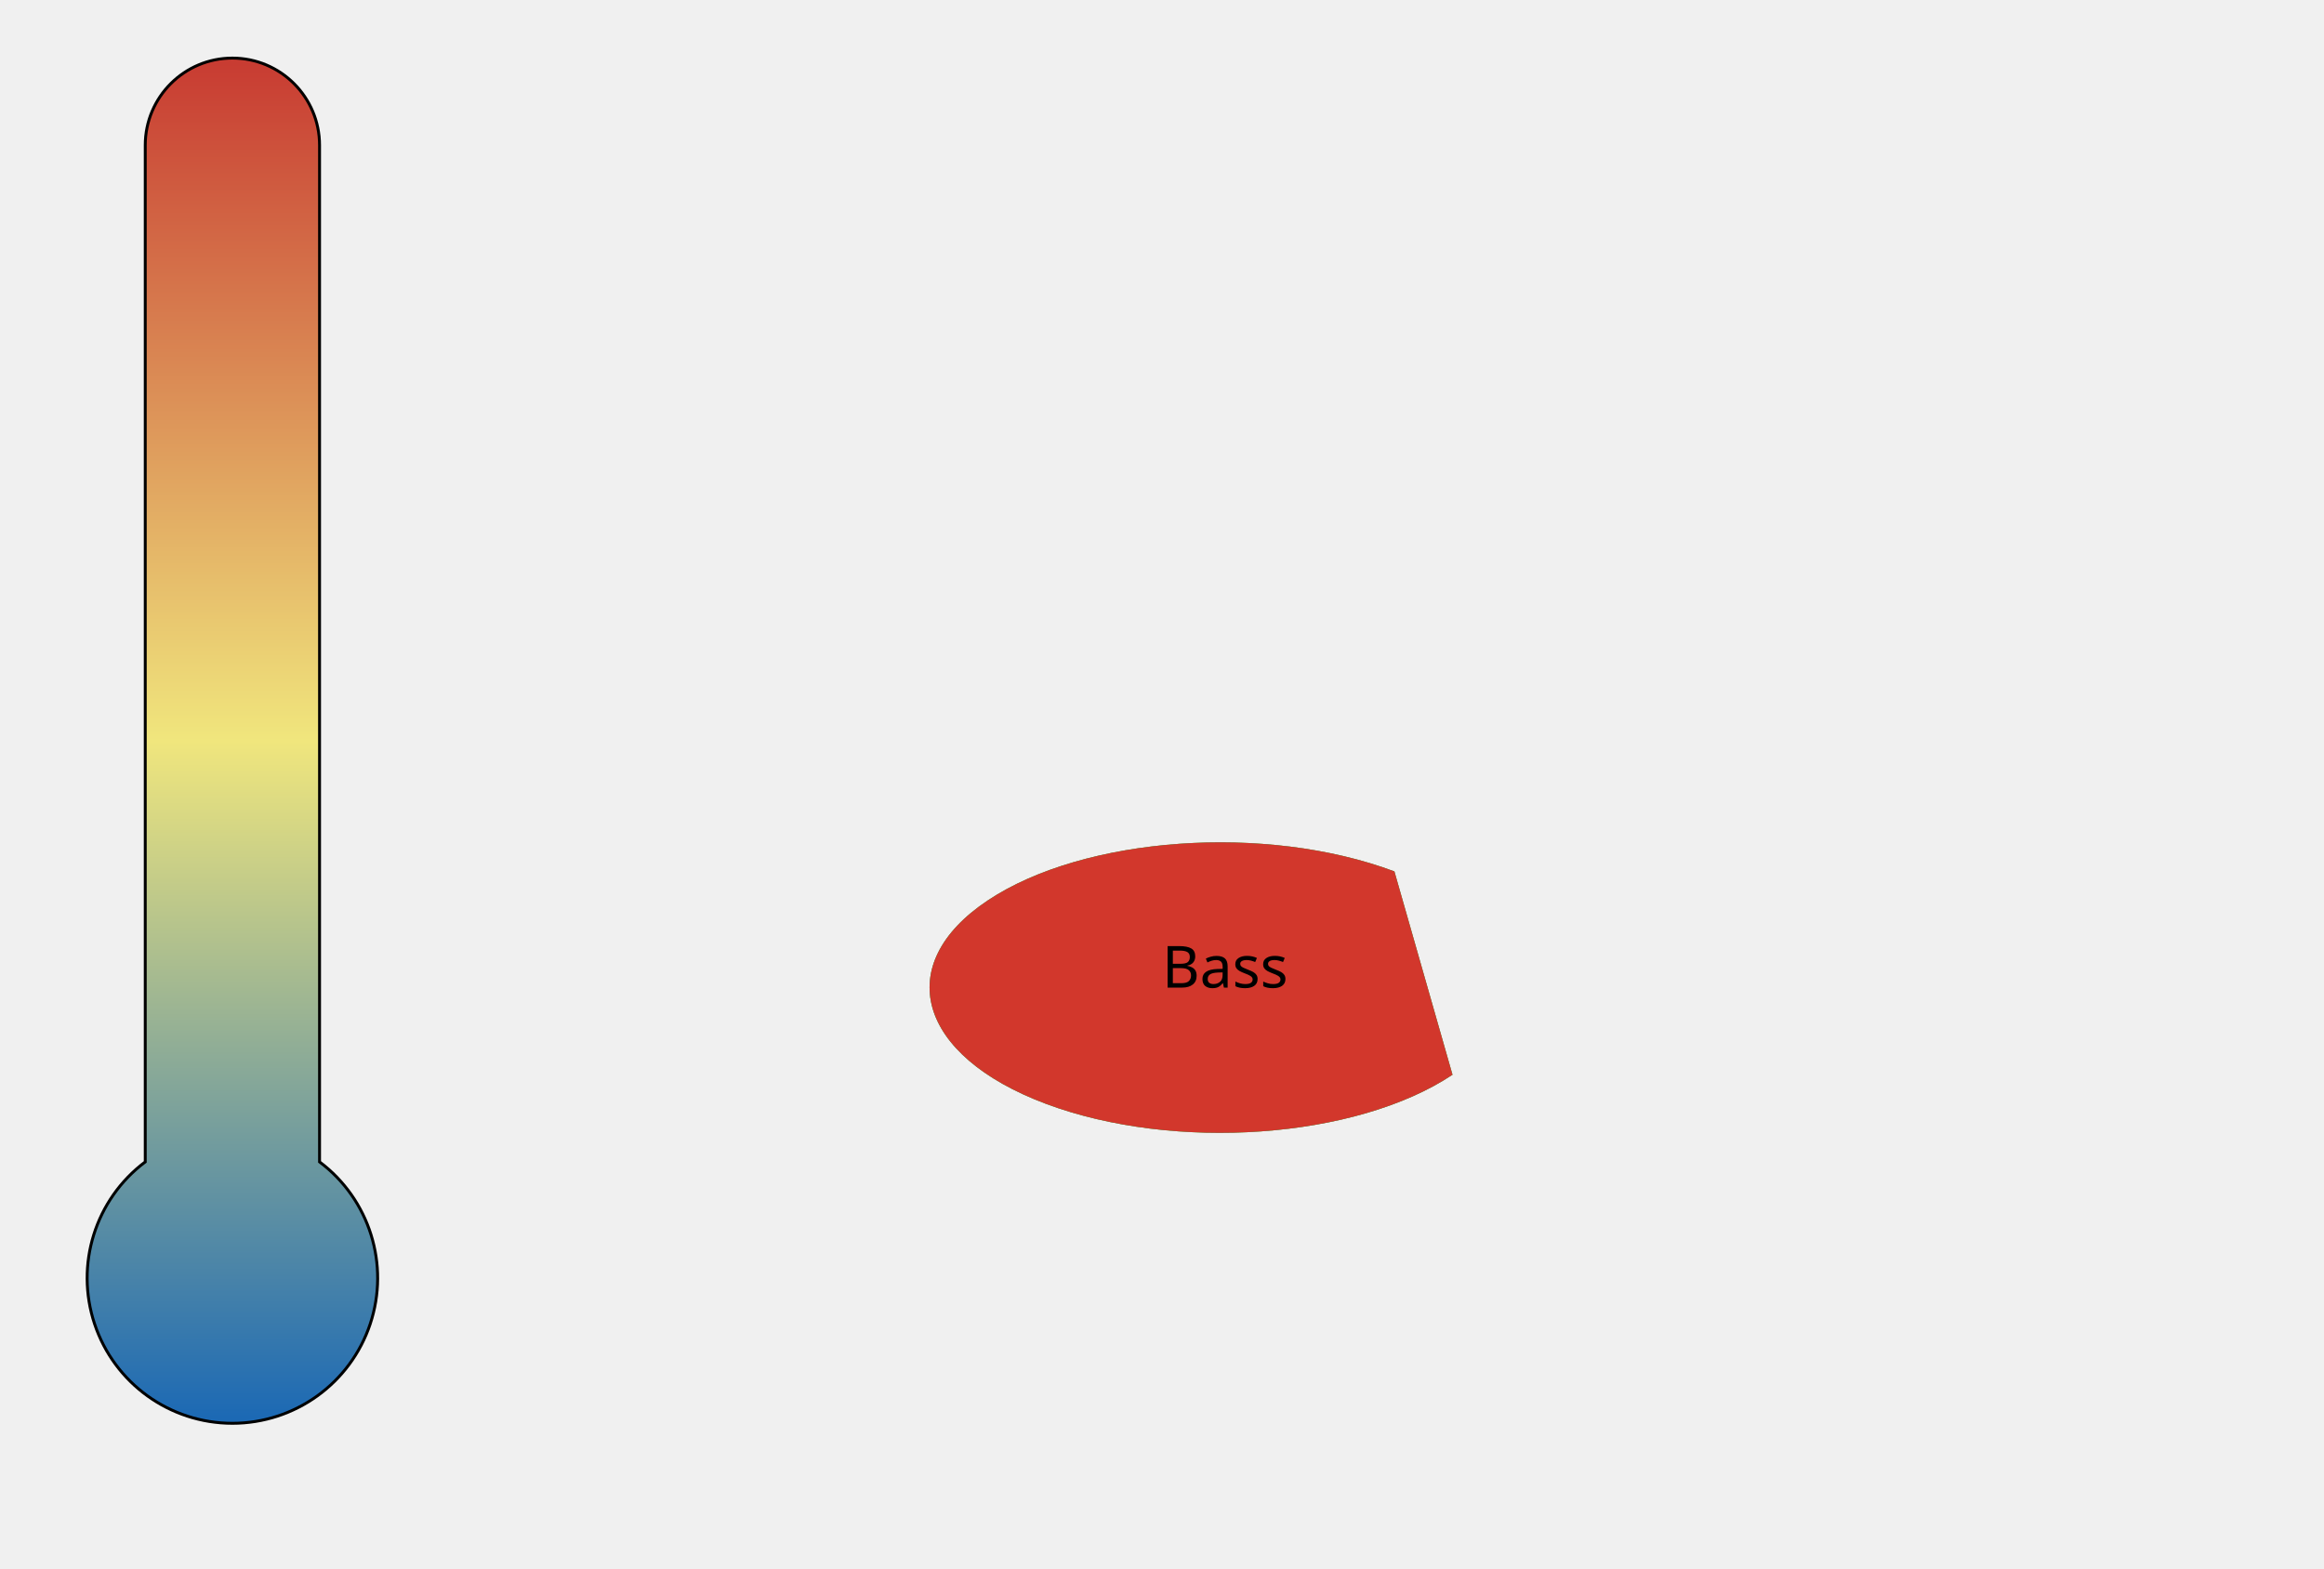
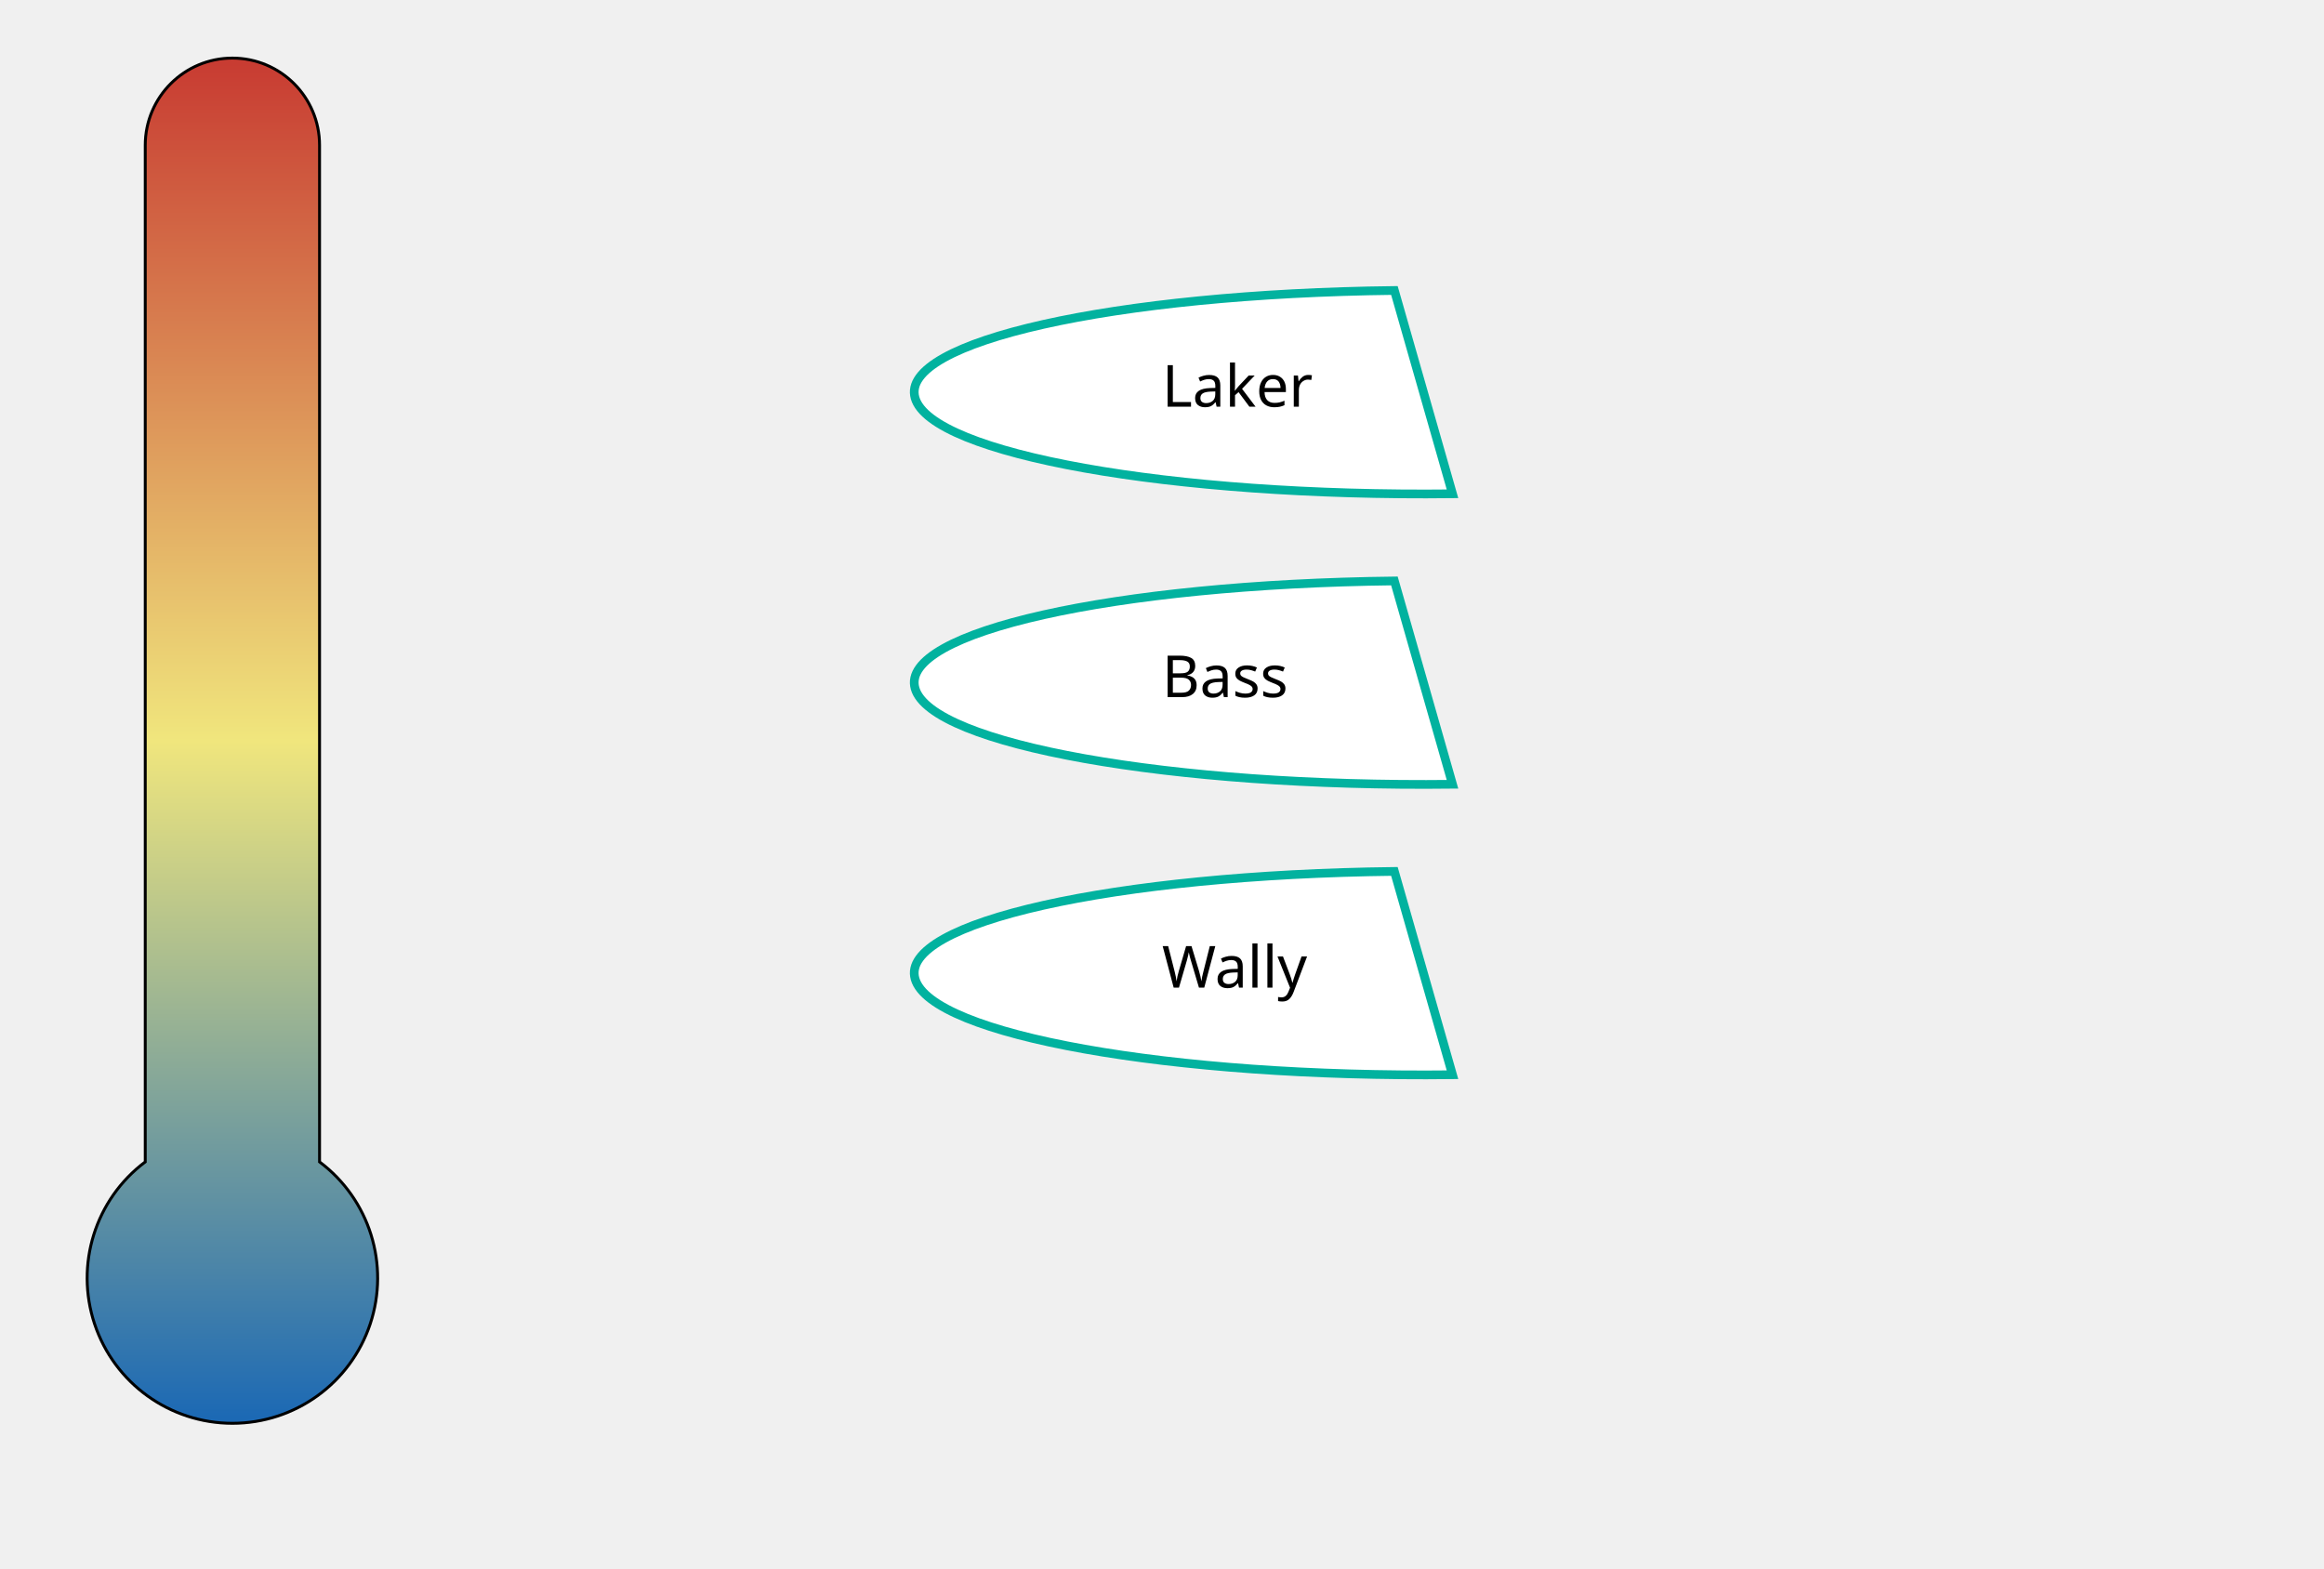
<svg xmlns="http://www.w3.org/2000/svg" version="1.1" width="800" height="540">
  <style>
        .point1{
            fill: #28A86B;
        }
        .point2{
            fill: #6495ED;
        }
		text {
		  font-size: 20px;
		  cursor: default;
		  font-family: Tahoma, Geneva, sans-serif;
		}
        .control_point{
            fill: #FFF;
            opacity: 0;
            stroke: #888;
            stroke-width: 2;
            cursor: pointer;
        }
        .control_point:hover{
            opacity: 0.5;
        }
        .invisible{
            pointer-events: none;
        }
    </style>
  <defs>
    <linearGradient id="temperature" x1="0%" y1="0%" x2="0%" y2="100%">
      <stop offset="0%" style="stop-color:rgb(200,60,50);stop-opacity:1" />
      <stop offset="50%" style="stop-color:rgb(240,230,125);stop-opacity:1" />
      <stop offset="100%" style="stop-color:rgb(28,105,180);stop-opacity:1" />
    </linearGradient>
  </defs>
  <g id="thermometer">
    <path d="M50 50 v350 a50,50 0 1,0 60,0 v-350 a30,30 0 1,0 -60,0" fill="url(#temperature)" stroke="black" />
  </g>
-   <g transform="translate(400,300)" class="moveable">
+   <g transform="translate(400,100)" class="moveable">
    <circle class="control_point" cx="0" cy="0" r="10" />
-     <path d="M80 0 a100,50 0 1,0 20,70z" fill="rgb(255,204,10)" id="3" />
+     <path d="M80 0 a100,20 0 1,0 20,70z" fill="white" stroke="#01b29F" stroke-width="3" id="3" />
    <text y="40">Laker</text>
-     <path d="M80 0 a100,50 0 1,0 20,70z" fill="#01b29F" opacity="0" />
+     <path d="M80 0 a100,20 0 1,0 20,70z" opacity="0" />
  </g>
  <g transform="translate(400,300)" class="moveable">
    <circle class="control_point" cx="0" cy="0" r="10" />
-     <path d="M80 0 a100,50 0 1,0 20,70z" fill="#01b29F" id="1" />
+     <path d="M80 0 a100,20 0 1,0 20,70z" fill="white" stroke="#01b29F" stroke-width="3" id="1" />
    <text y="40">Wally</text>
-     <path d="M80 0 a100,50 0 1,0 20,70z" fill="#01b29F" opacity="0" />
+     <path d="M80 0 a100,20 0 1,0 20,70z" opacity="0" />
  </g>
-   <g transform="translate(400,300)" class="moveable">
+   <g transform="translate(400,200)" class="moveable">
    <circle class="control_point" cx="0" cy="0" r="10" />
-     <path d="M80 0 a100,50 0 1,0 20,70z" fill="rgb(210,55,44)" id="2" />
+     <path d="M80 0 a100,20 0 1,0 20,70z" fill="white" stroke="#01b29F" stroke-width="3" id="2" />
    <text y="40">Bass</text>
-     <path d="M80 0 a100,50 0 1,0 20,70z" fill="#01b29F" opacity="0" />
+     <path d="M80 0 a100,20 0 1,0 20,70z" opacity="0" />
  </g>
</svg>
